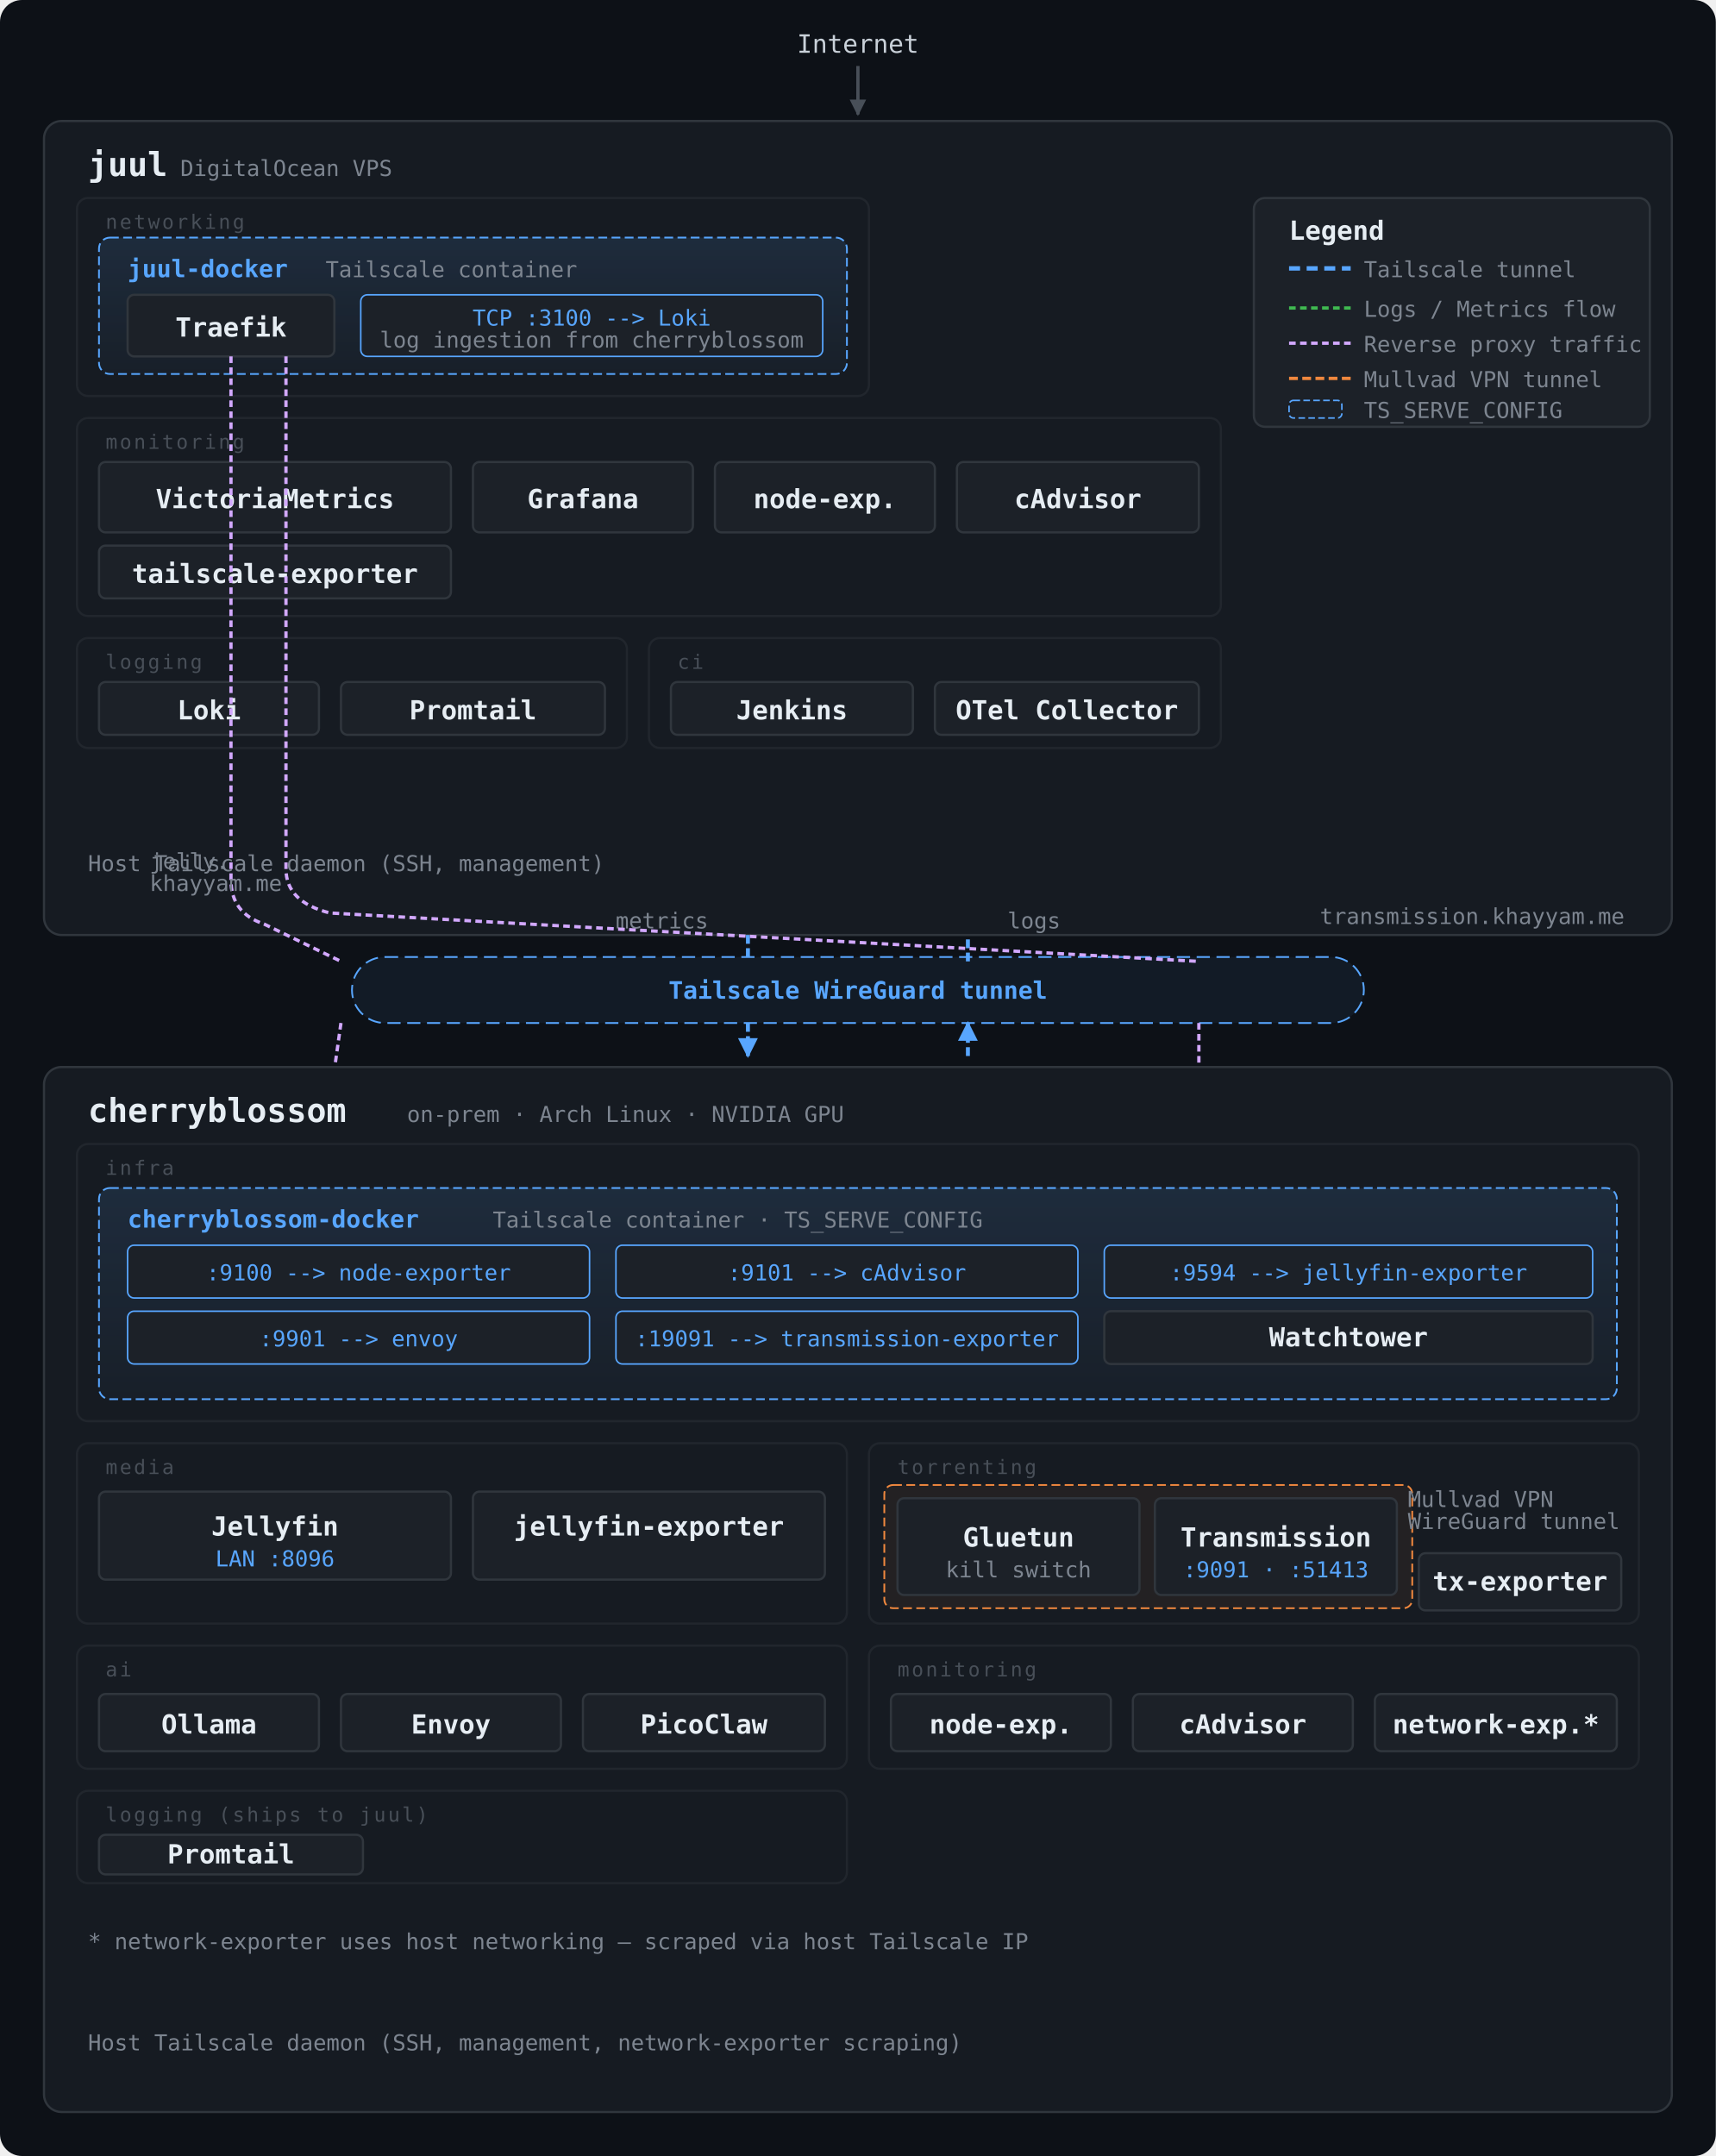
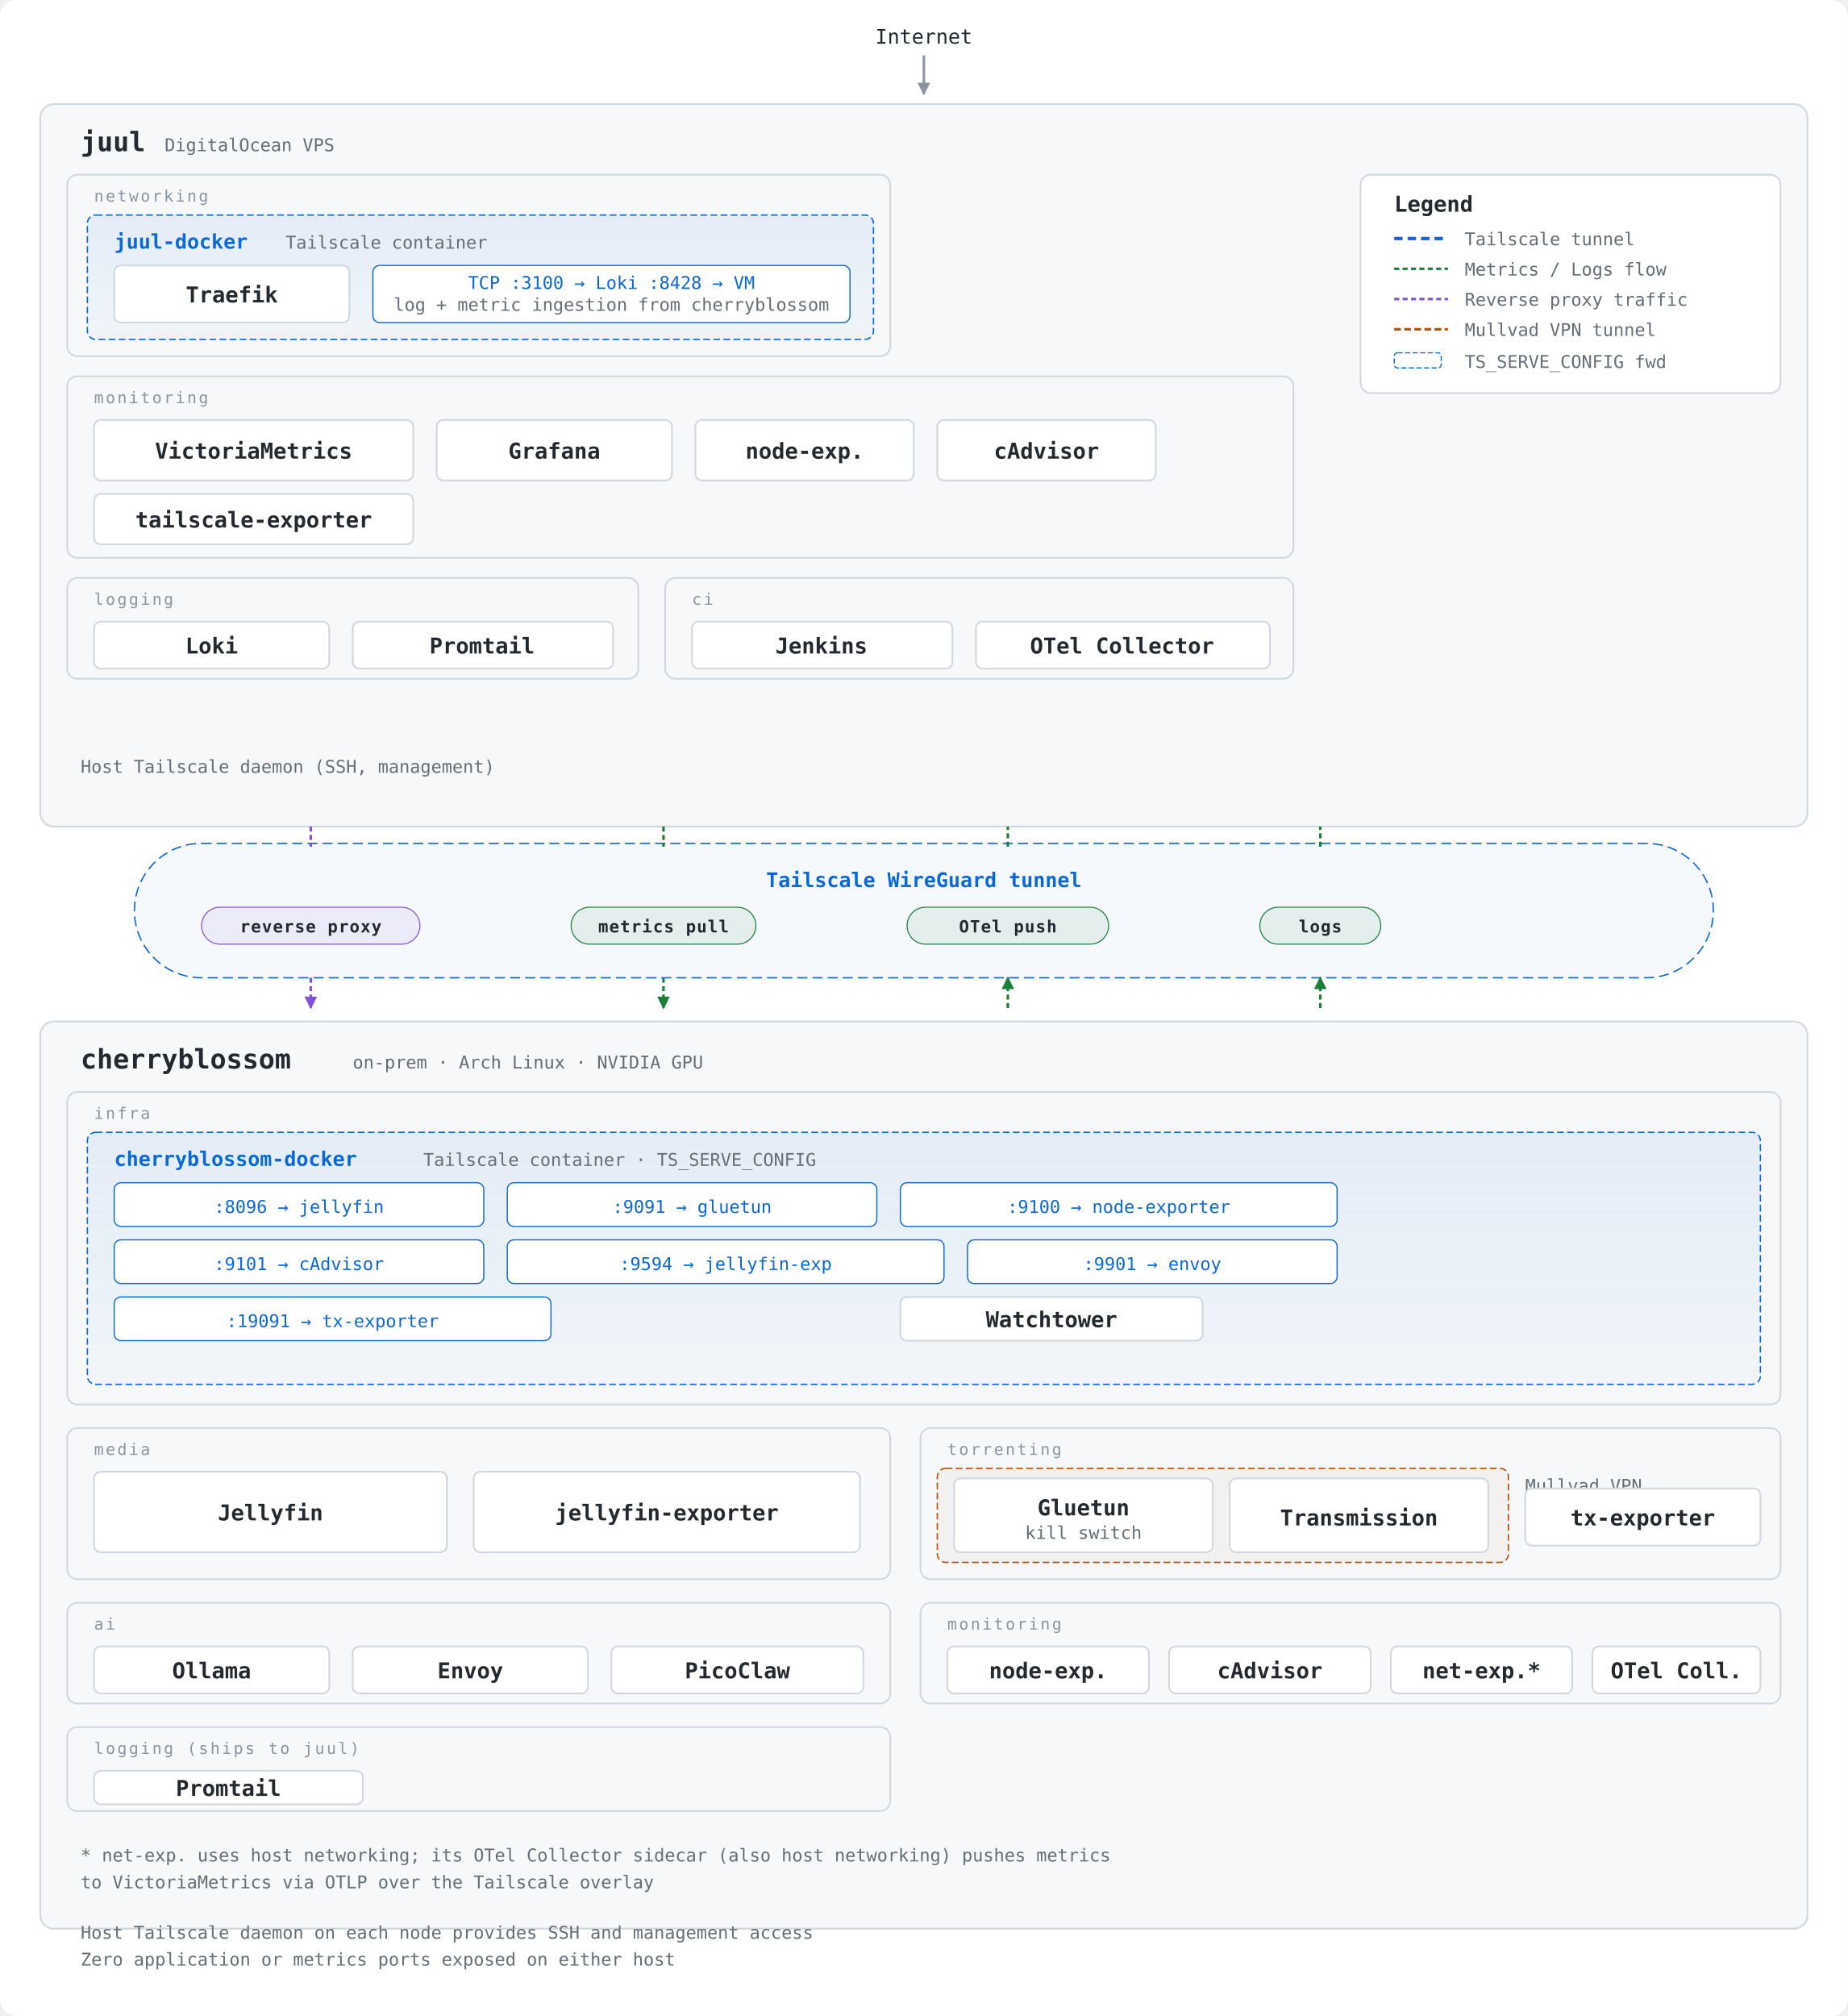
- <svg xmlns="http://www.w3.org/2000/svg" viewBox="0 0 780 980" font-family="'SF Mono', 'Fira Code', 'Cascadia Code', monospace">
+ <svg xmlns="http://www.w3.org/2000/svg" viewBox="0 0 1100 1200" font-family="'SF Mono', 'Fira Code', 'Cascadia Code', monospace">
  <defs>
    <marker id="arr" viewBox="0 0 10 10" refX="9" refY="5" markerWidth="5" markerHeight="5" orient="auto-start-reverse">
-       <path d="M0 0L10 5L0 10z" fill="#484f58" />
+       <path d="M0 0L10 5L0 10z" fill="#8b949e" />
    </marker>
-     <marker id="arr-b" viewBox="0 0 10 10" refX="9" refY="5" markerWidth="5" markerHeight="5" orient="auto-start-reverse">
-       <path d="M0 0L10 5L0 10z" fill="#58a6ff" />
+     <marker id="arr-g" viewBox="0 0 10 10" refX="9" refY="5" markerWidth="5" markerHeight="5" orient="auto-start-reverse">
+       <path d="M0 0L10 5L0 10z" fill="#1a7f37" />
    </marker>
    <marker id="arr-p" viewBox="0 0 10 10" refX="9" refY="5" markerWidth="5" markerHeight="5" orient="auto-start-reverse">
-       <path d="M0 0L10 5L0 10z" fill="#d2a8ff" />
+       <path d="M0 0L10 5L0 10z" fill="#8250df" />
    </marker>
    <linearGradient id="tsg" x1="0" y1="0" x2="0" y2="1">
-       <stop offset="0%" stop-color="#58a6ff" stop-opacity="0.12" />
-       <stop offset="100%" stop-color="#58a6ff" stop-opacity="0.03" />
+       <stop offset="0%" stop-color="#0969da" stop-opacity="0.08" />
+       <stop offset="100%" stop-color="#0969da" stop-opacity="0.02" />
    </linearGradient>
  </defs>
  <style>
-     text { font-size: 11.5px; fill: #c9d1d9; }
-     .t { font-size: 12px; font-weight: bold; fill: #e6edf3; }
-     .sub { font-size: 10px; fill: #7d8590; }
-     .port { font-size: 10px; fill: #58a6ff; }
-     .nt { font-size: 15px; font-weight: bold; fill: #e6edf3; }
-     .tsl { font-size: 11px; font-weight: bold; fill: #58a6ff; }
-     .stack { font-size: 9px; fill: #484f58; text-transform: uppercase; letter-spacing: 1px; }
+     text { font-size: 12px; fill: #24292f; }
+     .t { font-size: 13px; font-weight: bold; fill: #24292f; }
+     .sub { font-size: 10.5px; fill: #656d76; }
+     .port { font-size: 10.5px; fill: #0969da; }
+     .nt { font-size: 16px; font-weight: bold; fill: #24292f; }
+     .tsl { font-size: 12px; font-weight: bold; fill: #0969da; }
+     .stack { font-size: 9.5px; fill: #8b949e; text-transform: uppercase; letter-spacing: 1.2px; }
+     .lane { font-size: 10px; font-weight: bold; letter-spacing: 0.5px; }
  </style>
-   <rect width="780" height="980" rx="10" fill="#0d1117" />
-   <text x="390" y="24" text-anchor="middle" fill="#7d8590" font-size="12">Internet</text>
-   <line x1="390" y1="30" x2="390" y2="52" stroke="#484f58" stroke-width="1.5" marker-end="url(#arr)" />
-   <rect x="20" y="55" width="740" height="370" rx="8" fill="#161b22" stroke="#30363d" stroke-width="1" />
-   <text x="40" y="80" class="nt">juul</text>
-   <text x="82" y="80" class="sub" font-size="11">DigitalOcean VPS</text>
-   <rect x="35" y="90" width="360" height="90" rx="5" fill="none" stroke="#21262d" stroke-width="1" />
-   <text x="48" y="104" class="stack">networking</text>
-   <rect x="45" y="108" width="340" height="62" rx="5" fill="url(#tsg)" stroke="#58a6ff" stroke-width="0.8" stroke-dasharray="4 2" />
-   <text x="58" y="126" class="tsl">juul-docker</text>
-   <text x="148" y="126" class="sub">Tailscale container</text>
-   <rect x="58" y="134" width="94" height="28" rx="3" fill="#1c2128" stroke="#30363d" />
-   <text x="105" y="153" text-anchor="middle" class="t">Traefik</text>
-   <rect x="164" y="134" width="210" height="28" rx="3" fill="#1c2128" stroke="#58a6ff" stroke-width="0.7" />
-   <text x="269" y="148" text-anchor="middle" class="port">TCP :3100 --&gt; Loki</text>
-   <text x="269" y="158" text-anchor="middle" class="sub">log ingestion from cherryblossom</text>
-   <rect x="35" y="190" width="520" height="90" rx="5" fill="none" stroke="#21262d" stroke-width="1" />
-   <text x="48" y="204" class="stack">monitoring</text>
-   <rect x="45" y="210" width="160" height="32" rx="3" fill="#1c2128" stroke="#30363d" />
-   <text x="125" y="231" text-anchor="middle" class="t">VictoriaMetrics</text>
-   <rect x="215" y="210" width="100" height="32" rx="3" fill="#1c2128" stroke="#30363d" />
-   <text x="265" y="231" text-anchor="middle" class="t">Grafana</text>
-   <rect x="325" y="210" width="100" height="32" rx="3" fill="#1c2128" stroke="#30363d" />
-   <text x="375" y="231" text-anchor="middle" class="t">node-exp.</text>
-   <rect x="435" y="210" width="110" height="32" rx="3" fill="#1c2128" stroke="#30363d" />
-   <text x="490" y="231" text-anchor="middle" class="t">cAdvisor</text>
-   <rect x="45" y="248" width="160" height="24" rx="3" fill="#1c2128" stroke="#30363d" />
-   <text x="125" y="265" text-anchor="middle" class="t">tailscale-exporter</text>
-   <rect x="35" y="290" width="250" height="50" rx="5" fill="none" stroke="#21262d" stroke-width="1" />
-   <text x="48" y="304" class="stack">logging</text>
-   <rect x="45" y="310" width="100" height="24" rx="3" fill="#1c2128" stroke="#30363d" />
-   <text x="95" y="327" text-anchor="middle" class="t">Loki</text>
-   <rect x="155" y="310" width="120" height="24" rx="3" fill="#1c2128" stroke="#30363d" />
-   <text x="215" y="327" text-anchor="middle" class="t">Promtail</text>
-   <rect x="295" y="290" width="260" height="50" rx="5" fill="none" stroke="#21262d" stroke-width="1" />
-   <text x="308" y="304" class="stack">ci</text>
-   <rect x="305" y="310" width="110" height="24" rx="3" fill="#1c2128" stroke="#30363d" />
-   <text x="360" y="327" text-anchor="middle" class="t">Jenkins</text>
-   <rect x="425" y="310" width="120" height="24" rx="3" fill="#1c2128" stroke="#30363d" />
-   <text x="485" y="327" text-anchor="middle" class="t">OTel Collector</text>
-   <rect x="570" y="90" width="180" height="104" rx="5" fill="#1c2128" stroke="#30363d" />
-   <text x="586" y="109" class="t" font-size="11">Legend</text>
-   <line x1="586" y1="122" x2="614" y2="122" stroke="#58a6ff" stroke-width="2" stroke-dasharray="5 3" />
-   <text x="620" y="126" class="sub">Tailscale tunnel</text>
-   <line x1="586" y1="140" x2="614" y2="140" stroke="#3fb950" stroke-width="1.5" stroke-dasharray="3 2" />
-   <text x="620" y="144" class="sub">Logs / Metrics flow</text>
-   <line x1="586" y1="156" x2="614" y2="156" stroke="#d2a8ff" stroke-width="1.5" stroke-dasharray="3 2" />
-   <text x="620" y="160" class="sub">Reverse proxy traffic</text>
-   <line x1="586" y1="172" x2="614" y2="172" stroke="#f0883e" stroke-width="1.5" stroke-dasharray="4 2" />
-   <text x="620" y="176" class="sub">Mullvad VPN tunnel</text>
-   <rect x="586" y="182" width="24" height="8" rx="2" fill="none" stroke="#58a6ff" stroke-width="0.7" stroke-dasharray="3 1.5" />
-   <text x="620" y="190" class="sub">TS_SERVE_CONFIG</text>
-   <text x="40" y="396" class="sub">Host Tailscale daemon (SSH, management)</text>
-   <rect x="160" y="435" width="460" height="30" rx="15" fill="#58a6ff" fill-opacity="0.07" stroke="#58a6ff" stroke-width="0.8" stroke-dasharray="6 3" />
-   <text x="390" y="454" text-anchor="middle" class="tsl" font-size="12">Tailscale WireGuard tunnel</text>
-   <line x1="340" y1="425" x2="340" y2="437" stroke="#58a6ff" stroke-width="1.8" stroke-dasharray="4 2" />
-   <line x1="340" y1="465" x2="340" y2="480" stroke="#58a6ff" stroke-width="1.8" stroke-dasharray="4 2" marker-end="url(#arr-b)" />
-   <line x1="440" y1="480" x2="440" y2="465" stroke="#58a6ff" stroke-width="1.8" stroke-dasharray="4 2" marker-end="url(#arr-b)" />
-   <line x1="440" y1="437" x2="440" y2="425" stroke="#58a6ff" stroke-width="1.8" stroke-dasharray="4 2" />
-   <text x="322" y="422" text-anchor="end" fill="#3fb950" class="sub" font-size="9">metrics</text>
-   <text x="458" y="422" fill="#3fb950" class="sub" font-size="9">logs</text>
-   <path d="M 105 162 L 105 400 Q 105 415 120 420 L 155 437" stroke="#d2a8ff" stroke-width="1.5" fill="none" stroke-dasharray="3 2" />
-   <path d="M 155 465 L 125 678" stroke="#d2a8ff" stroke-width="1.5" fill="none" stroke-dasharray="3 2" marker-end="url(#arr-p)" />
-   <text x="68" y="395" fill="#d2a8ff" class="sub" font-size="9">jelly.</text>
-   <text x="68" y="405" fill="#d2a8ff" class="sub" font-size="9">khayyam.me</text>
-   <path d="M 130 162 L 130 395 Q 130 410 150 415 L 545 437" stroke="#d2a8ff" stroke-width="1.5" fill="none" stroke-dasharray="3 2" />
-   <path d="M 545 465 L 545 678" stroke="#d2a8ff" stroke-width="1.5" fill="none" stroke-dasharray="3 2" marker-end="url(#arr-p)" />
-   <text x="600" y="420" fill="#d2a8ff" class="sub" font-size="9">transmission.khayyam.me</text>
-   <rect x="20" y="485" width="740" height="475" rx="8" fill="#161b22" stroke="#30363d" stroke-width="1" />
-   <text x="40" y="510" class="nt">cherryblossom</text>
-   <text x="185" y="510" class="sub" font-size="11">on-prem · Arch Linux · NVIDIA GPU</text>
-   <rect x="35" y="520" width="710" height="126" rx="5" fill="none" stroke="#21262d" stroke-width="1" />
-   <text x="48" y="534" class="stack">infra</text>
-   <rect x="45" y="540" width="690" height="96" rx="5" fill="url(#tsg)" stroke="#58a6ff" stroke-width="0.8" stroke-dasharray="4 2" />
-   <text x="58" y="558" class="tsl">cherryblossom-docker</text>
-   <text x="224" y="558" class="sub">Tailscale container · TS_SERVE_CONFIG</text>
-   <rect x="58" y="566" width="210" height="24" rx="3" fill="#1c2128" stroke="#58a6ff" stroke-width="0.7" />
-   <text x="163" y="582" text-anchor="middle" class="port">:9100 --&gt; node-exporter</text>
-   <rect x="280" y="566" width="210" height="24" rx="3" fill="#1c2128" stroke="#58a6ff" stroke-width="0.7" />
-   <text x="385" y="582" text-anchor="middle" class="port">:9101 --&gt; cAdvisor</text>
-   <rect x="502" y="566" width="222" height="24" rx="3" fill="#1c2128" stroke="#58a6ff" stroke-width="0.7" />
-   <text x="613" y="582" text-anchor="middle" class="port">:9594 --&gt; jellyfin-exporter</text>
-   <rect x="58" y="596" width="210" height="24" rx="3" fill="#1c2128" stroke="#58a6ff" stroke-width="0.7" />
-   <text x="163" y="612" text-anchor="middle" class="port">:9901 --&gt; envoy</text>
-   <rect x="280" y="596" width="210" height="24" rx="3" fill="#1c2128" stroke="#58a6ff" stroke-width="0.7" />
-   <text x="385" y="612" text-anchor="middle" class="port">:19091 --&gt; transmission-exporter</text>
-   <rect x="502" y="596" width="222" height="24" rx="3" fill="#1c2128" stroke="#30363d" />
-   <text x="613" y="612" text-anchor="middle" class="t">Watchtower</text>
-   <rect x="35" y="656" width="350" height="82" rx="5" fill="none" stroke="#21262d" stroke-width="1" />
-   <text x="48" y="670" class="stack">media</text>
-   <rect x="45" y="678" width="160" height="40" rx="3" fill="#1c2128" stroke="#30363d" />
-   <text x="125" y="698" text-anchor="middle" class="t">Jellyfin</text>
-   <text x="125" y="712" text-anchor="middle" class="port">LAN :8096</text>
-   <rect x="215" y="678" width="160" height="40" rx="3" fill="#1c2128" stroke="#30363d" />
-   <text x="295" y="698" text-anchor="middle" class="t">jellyfin-exporter</text>
-   <rect x="395" y="656" width="350" height="82" rx="5" fill="none" stroke="#21262d" stroke-width="1" />
-   <text x="408" y="670" class="stack">torrenting</text>
-   <rect x="402" y="675" width="240" height="56" rx="4" fill="#f0883e" fill-opacity="0.06" stroke="#f0883e" stroke-width="0.8" stroke-dasharray="4 2" />
-   <text x="640" y="685" fill="#f0883e" class="sub" font-size="8">Mullvad VPN</text>
-   <text x="640" y="695" fill="#f0883e" class="sub" font-size="8">WireGuard tunnel</text>
-   <rect x="408" y="681" width="110" height="44" rx="3" fill="#1c2128" stroke="#30363d" />
-   <text x="463" y="703" text-anchor="middle" class="t">Gluetun</text>
-   <text x="463" y="717" text-anchor="middle" class="sub">kill switch</text>
-   <rect x="525" y="681" width="110" height="44" rx="3" fill="#1c2128" stroke="#30363d" />
-   <text x="580" y="703" text-anchor="middle" class="t">Transmission</text>
-   <text x="580" y="717" text-anchor="middle" class="port">:9091 · :51413</text>
-   <rect x="645" y="706" width="92" height="26" rx="3" fill="#1c2128" stroke="#30363d" />
-   <text x="691" y="723" text-anchor="middle" class="t" font-size="9">tx-exporter</text>
-   <rect x="35" y="748" width="350" height="56" rx="5" fill="none" stroke="#21262d" stroke-width="1" />
-   <text x="48" y="762" class="stack">ai</text>
-   <rect x="45" y="770" width="100" height="26" rx="3" fill="#1c2128" stroke="#30363d" />
-   <text x="95" y="788" text-anchor="middle" class="t">Ollama</text>
-   <rect x="155" y="770" width="100" height="26" rx="3" fill="#1c2128" stroke="#30363d" />
-   <text x="205" y="788" text-anchor="middle" class="t">Envoy</text>
-   <rect x="265" y="770" width="110" height="26" rx="3" fill="#1c2128" stroke="#30363d" />
-   <text x="320" y="788" text-anchor="middle" class="t">PicoClaw</text>
-   <rect x="395" y="748" width="350" height="56" rx="5" fill="none" stroke="#21262d" stroke-width="1" />
-   <text x="408" y="762" class="stack">monitoring</text>
-   <rect x="405" y="770" width="100" height="26" rx="3" fill="#1c2128" stroke="#30363d" />
-   <text x="455" y="788" text-anchor="middle" class="t">node-exp.</text>
-   <rect x="515" y="770" width="100" height="26" rx="3" fill="#1c2128" stroke="#30363d" />
-   <text x="565" y="788" text-anchor="middle" class="t">cAdvisor</text>
-   <rect x="625" y="770" width="110" height="26" rx="3" fill="#1c2128" stroke="#30363d" />
-   <text x="680" y="788" text-anchor="middle" class="t" font-size="10">network-exp.*</text>
-   <rect x="35" y="814" width="350" height="42" rx="5" fill="none" stroke="#21262d" stroke-width="1" />
-   <text x="48" y="828" class="stack">logging (ships to juul)</text>
-   <rect x="45" y="834" width="120" height="18" rx="3" fill="#1c2128" stroke="#30363d" />
-   <text x="105" y="847" text-anchor="middle" class="t" font-size="10">Promtail</text>
-   <text x="40" y="886" class="sub">* network-exporter uses host networking — scraped via host Tailscale IP</text>
-   <text x="40" y="932" class="sub">Host Tailscale daemon (SSH, management, network-exporter scraping)</text>
+   <rect width="1100" height="1200" rx="10" fill="#ffffff" />
+   <text x="550" y="26" text-anchor="middle" fill="#656d76" font-size="13">Internet</text>
+   <line x1="550" y1="33" x2="550" y2="56" stroke="#8b949e" stroke-width="1.5" marker-end="url(#arr)" />
+   <rect x="24" y="62" width="1052" height="430" rx="8" fill="#f6f8fa" stroke="#d0d7de" stroke-width="1" />
+   <text x="48" y="90" class="nt">juul</text>
+   <text x="98" y="90" class="sub" font-size="12">DigitalOcean VPS</text>
+   <rect x="40" y="104" width="490" height="108" rx="6" fill="none" stroke="#d0d7de" stroke-width="1" />
+   <text x="56" y="120" class="stack">networking</text>
+   <rect x="52" y="128" width="468" height="74" rx="5" fill="url(#tsg)" stroke="#0969da" stroke-width="0.8" stroke-dasharray="4 2" />
+   <text x="68" y="148" class="tsl">juul-docker</text>
+   <text x="170" y="148" class="sub">Tailscale container</text>
+   <rect x="68" y="158" width="140" height="34" rx="4" fill="#ffffff" stroke="#d0d7de" />
+   <text x="138" y="180" text-anchor="middle" class="t">Traefik</text>
+   <rect x="222" y="158" width="284" height="34" rx="4" fill="#ffffff" stroke="#0969da" stroke-width="0.7" />
+   <text x="364" y="172" text-anchor="middle" class="port">TCP :3100 → Loki  :8428 → VM</text>
+   <text x="364" y="185" text-anchor="middle" class="sub">log + metric ingestion from cherryblossom</text>
+   <rect x="40" y="224" width="730" height="108" rx="6" fill="none" stroke="#d0d7de" stroke-width="1" />
+   <text x="56" y="240" class="stack">monitoring</text>
+   <rect x="56" y="250" width="190" height="36" rx="4" fill="#ffffff" stroke="#d0d7de" />
+   <text x="151" y="273" text-anchor="middle" class="t">VictoriaMetrics</text>
+   <rect x="260" y="250" width="140" height="36" rx="4" fill="#ffffff" stroke="#d0d7de" />
+   <text x="330" y="273" text-anchor="middle" class="t">Grafana</text>
+   <rect x="414" y="250" width="130" height="36" rx="4" fill="#ffffff" stroke="#d0d7de" />
+   <text x="479" y="273" text-anchor="middle" class="t">node-exp.</text>
+   <rect x="558" y="250" width="130" height="36" rx="4" fill="#ffffff" stroke="#d0d7de" />
+   <text x="623" y="273" text-anchor="middle" class="t">cAdvisor</text>
+   <rect x="56" y="294" width="190" height="30" rx="4" fill="#ffffff" stroke="#d0d7de" />
+   <text x="151" y="314" text-anchor="middle" class="t">tailscale-exporter</text>
+   <rect x="40" y="344" width="340" height="60" rx="6" fill="none" stroke="#d0d7de" stroke-width="1" />
+   <text x="56" y="360" class="stack">logging</text>
+   <rect x="56" y="370" width="140" height="28" rx="4" fill="#ffffff" stroke="#d0d7de" />
+   <text x="126" y="389" text-anchor="middle" class="t">Loki</text>
+   <rect x="210" y="370" width="155" height="28" rx="4" fill="#ffffff" stroke="#d0d7de" />
+   <text x="287" y="389" text-anchor="middle" class="t">Promtail</text>
+   <rect x="396" y="344" width="374" height="60" rx="6" fill="none" stroke="#d0d7de" stroke-width="1" />
+   <text x="412" y="360" class="stack">ci</text>
+   <rect x="412" y="370" width="155" height="28" rx="4" fill="#ffffff" stroke="#d0d7de" />
+   <text x="489" y="389" text-anchor="middle" class="t">Jenkins</text>
+   <rect x="581" y="370" width="175" height="28" rx="4" fill="#ffffff" stroke="#d0d7de" />
+   <text x="668" y="389" text-anchor="middle" class="t">OTel Collector</text>
+   <rect x="810" y="104" width="250" height="130" rx="6" fill="#ffffff" stroke="#d0d7de" />
+   <text x="830" y="126" class="t" font-size="12">Legend</text>
+   <line x1="830" y1="142" x2="862" y2="142" stroke="#0969da" stroke-width="2" stroke-dasharray="5 3" />
+   <text x="872" y="146" class="sub">Tailscale tunnel</text>
+   <line x1="830" y1="160" x2="862" y2="160" stroke="#1a7f37" stroke-width="1.5" stroke-dasharray="3 2" />
+   <text x="872" y="164" class="sub">Metrics / Logs flow</text>
+   <line x1="830" y1="178" x2="862" y2="178" stroke="#8250df" stroke-width="1.5" stroke-dasharray="3 2" />
+   <text x="872" y="182" class="sub">Reverse proxy traffic</text>
+   <line x1="830" y1="196" x2="862" y2="196" stroke="#bc4c00" stroke-width="1.5" stroke-dasharray="4 2" />
+   <text x="872" y="200" class="sub">Mullvad VPN tunnel</text>
+   <rect x="830" y="210" width="28" height="9" rx="2" fill="none" stroke="#0969da" stroke-width="0.7" stroke-dasharray="3 1.5" />
+   <text x="872" y="219" class="sub">TS_SERVE_CONFIG fwd</text>
+   <text x="48" y="460" class="sub">Host Tailscale daemon (SSH, management)</text>
+   <rect x="80" y="502" width="940" height="80" rx="40" fill="#0969da" fill-opacity="0.04" stroke="#0969da" stroke-width="0.8" stroke-dasharray="6 3" />
+   <text x="550" y="528" text-anchor="middle" class="tsl" font-size="13">Tailscale WireGuard tunnel</text>
+   <rect x="120" y="540" width="130" height="22" rx="11" fill="#8250df" fill-opacity="0.08" stroke="#8250df" stroke-width="0.6" />
+   <text x="185" y="555" text-anchor="middle" class="lane" fill="#8250df">reverse proxy</text>
+   <rect x="340" y="540" width="110" height="22" rx="11" fill="#1a7f37" fill-opacity="0.08" stroke="#1a7f37" stroke-width="0.6" />
+   <text x="395" y="555" text-anchor="middle" class="lane" fill="#1a7f37">metrics pull</text>
+   <rect x="540" y="540" width="120" height="22" rx="11" fill="#1a7f37" fill-opacity="0.08" stroke="#1a7f37" stroke-width="0.6" />
+   <text x="600" y="555" text-anchor="middle" class="lane" fill="#1a7f37">OTel push</text>
+   <rect x="750" y="540" width="72" height="22" rx="11" fill="#1a7f37" fill-opacity="0.08" stroke="#1a7f37" stroke-width="0.6" />
+   <text x="786" y="555" text-anchor="middle" class="lane" fill="#1a7f37">logs</text>
+   <line x1="185" y1="492" x2="185" y2="504" stroke="#8250df" stroke-width="1.5" stroke-dasharray="3 2" />
+   <line x1="185" y1="582" x2="185" y2="600" stroke="#8250df" stroke-width="1.5" stroke-dasharray="3 2" marker-end="url(#arr-p)" />
+   <line x1="395" y1="492" x2="395" y2="504" stroke="#1a7f37" stroke-width="1.5" stroke-dasharray="3 2" />
+   <line x1="395" y1="582" x2="395" y2="600" stroke="#1a7f37" stroke-width="1.5" stroke-dasharray="3 2" marker-end="url(#arr-g)" />
+   <line x1="600" y1="600" x2="600" y2="582" stroke="#1a7f37" stroke-width="1.5" stroke-dasharray="3 2" marker-end="url(#arr-g)" />
+   <line x1="600" y1="504" x2="600" y2="492" stroke="#1a7f37" stroke-width="1.5" stroke-dasharray="3 2" />
+   <line x1="786" y1="600" x2="786" y2="582" stroke="#1a7f37" stroke-width="1.5" stroke-dasharray="3 2" marker-end="url(#arr-g)" />
+   <line x1="786" y1="504" x2="786" y2="492" stroke="#1a7f37" stroke-width="1.5" stroke-dasharray="3 2" />
+   <rect x="24" y="608" width="1052" height="540" rx="8" fill="#f6f8fa" stroke="#d0d7de" stroke-width="1" />
+   <text x="48" y="636" class="nt">cherryblossom</text>
+   <text x="210" y="636" class="sub" font-size="12">on-prem · Arch Linux · NVIDIA GPU</text>
+   <rect x="40" y="650" width="1020" height="186" rx="6" fill="none" stroke="#d0d7de" stroke-width="1" />
+   <text x="56" y="666" class="stack">infra</text>
+   <rect x="52" y="674" width="996" height="150" rx="5" fill="url(#tsg)" stroke="#0969da" stroke-width="0.8" stroke-dasharray="4 2" />
+   <text x="68" y="694" class="tsl">cherryblossom-docker</text>
+   <text x="252" y="694" class="sub">Tailscale container · TS_SERVE_CONFIG</text>
+   <rect x="68" y="704" width="220" height="26" rx="4" fill="#ffffff" stroke="#0969da" stroke-width="0.7" />
+   <text x="178" y="722" text-anchor="middle" class="port">:8096 → jellyfin</text>
+   <rect x="302" y="704" width="220" height="26" rx="4" fill="#ffffff" stroke="#0969da" stroke-width="0.7" />
+   <text x="412" y="722" text-anchor="middle" class="port">:9091 → gluetun</text>
+   <rect x="536" y="704" width="260" height="26" rx="4" fill="#ffffff" stroke="#0969da" stroke-width="0.7" />
+   <text x="666" y="722" text-anchor="middle" class="port">:9100 → node-exporter</text>
+   <rect x="68" y="738" width="220" height="26" rx="4" fill="#ffffff" stroke="#0969da" stroke-width="0.7" />
+   <text x="178" y="756" text-anchor="middle" class="port">:9101 → cAdvisor</text>
+   <rect x="302" y="738" width="260" height="26" rx="4" fill="#ffffff" stroke="#0969da" stroke-width="0.7" />
+   <text x="432" y="756" text-anchor="middle" class="port">:9594 → jellyfin-exp</text>
+   <rect x="576" y="738" width="220" height="26" rx="4" fill="#ffffff" stroke="#0969da" stroke-width="0.7" />
+   <text x="686" y="756" text-anchor="middle" class="port">:9901 → envoy</text>
+   <rect x="68" y="772" width="260" height="26" rx="4" fill="#ffffff" stroke="#0969da" stroke-width="0.7" />
+   <text x="198" y="790" text-anchor="middle" class="port">:19091 → tx-exporter</text>
+   <rect x="536" y="772" width="180" height="26" rx="4" fill="#ffffff" stroke="#d0d7de" />
+   <text x="626" y="790" text-anchor="middle" class="t">Watchtower</text>
+   <rect x="40" y="850" width="490" height="90" rx="6" fill="none" stroke="#d0d7de" stroke-width="1" />
+   <text x="56" y="866" class="stack">media</text>
+   <rect x="56" y="876" width="210" height="48" rx="4" fill="#ffffff" stroke="#d0d7de" />
+   <text x="161" y="905" text-anchor="middle" class="t">Jellyfin</text>
+   <rect x="282" y="876" width="230" height="48" rx="4" fill="#ffffff" stroke="#d0d7de" />
+   <text x="397" y="905" text-anchor="middle" class="t">jellyfin-exporter</text>
+   <rect x="548" y="850" width="512" height="90" rx="6" fill="none" stroke="#d0d7de" stroke-width="1" />
+   <text x="564" y="866" class="stack">torrenting</text>
+   <rect x="558" y="874" width="340" height="56" rx="5" fill="#bc4c00" fill-opacity="0.04" stroke="#bc4c00" stroke-width="0.8" stroke-dasharray="4 2" />
+   <text x="908" y="888" fill="#bc4c00" class="sub" font-size="9">Mullvad VPN</text>
+   <text x="908" y="900" fill="#bc4c00" class="sub" font-size="9">WireGuard tunnel</text>
+   <rect x="568" y="880" width="154" height="44" rx="4" fill="#ffffff" stroke="#d0d7de" />
+   <text x="645" y="902" text-anchor="middle" class="t">Gluetun</text>
+   <text x="645" y="916" text-anchor="middle" class="sub">kill switch</text>
+   <rect x="732" y="880" width="154" height="44" rx="4" fill="#ffffff" stroke="#d0d7de" />
+   <text x="809" y="908" text-anchor="middle" class="t">Transmission</text>
+   <rect x="908" y="886" width="140" height="34" rx="4" fill="#ffffff" stroke="#d0d7de" />
+   <text x="978" y="908" text-anchor="middle" class="t" font-size="11">tx-exporter</text>
+   <rect x="40" y="954" width="490" height="60" rx="6" fill="none" stroke="#d0d7de" stroke-width="1" />
+   <text x="56" y="970" class="stack">ai</text>
+   <rect x="56" y="980" width="140" height="28" rx="4" fill="#ffffff" stroke="#d0d7de" />
+   <text x="126" y="999" text-anchor="middle" class="t">Ollama</text>
+   <rect x="210" y="980" width="140" height="28" rx="4" fill="#ffffff" stroke="#d0d7de" />
+   <text x="280" y="999" text-anchor="middle" class="t">Envoy</text>
+   <rect x="364" y="980" width="150" height="28" rx="4" fill="#ffffff" stroke="#d0d7de" />
+   <text x="439" y="999" text-anchor="middle" class="t">PicoClaw</text>
+   <rect x="548" y="954" width="512" height="60" rx="6" fill="none" stroke="#d0d7de" stroke-width="1" />
+   <text x="564" y="970" class="stack">monitoring</text>
+   <rect x="564" y="980" width="120" height="28" rx="4" fill="#ffffff" stroke="#d0d7de" />
+   <text x="624" y="999" text-anchor="middle" class="t">node-exp.</text>
+   <rect x="696" y="980" width="120" height="28" rx="4" fill="#ffffff" stroke="#d0d7de" />
+   <text x="756" y="999" text-anchor="middle" class="t">cAdvisor</text>
+   <rect x="828" y="980" width="108" height="28" rx="4" fill="#ffffff" stroke="#d0d7de" />
+   <text x="882" y="999" text-anchor="middle" class="t" font-size="11">net-exp.*</text>
+   <rect x="948" y="980" width="100" height="28" rx="4" fill="#ffffff" stroke="#d0d7de" />
+   <text x="998" y="999" text-anchor="middle" class="t" font-size="10">OTel Coll.</text>
+   <rect x="40" y="1028" width="490" height="50" rx="6" fill="none" stroke="#d0d7de" stroke-width="1" />
+   <text x="56" y="1044" class="stack">logging (ships to juul)</text>
+   <rect x="56" y="1054" width="160" height="20" rx="4" fill="#ffffff" stroke="#d0d7de" />
+   <text x="136" y="1069" text-anchor="middle" class="t" font-size="11">Promtail</text>
+   <text x="48" y="1108" class="sub">* net-exp. uses host networking; its OTel Collector sidecar (also host networking) pushes metrics</text>
+   <text x="48" y="1124" class="sub">  to VictoriaMetrics via OTLP over the Tailscale overlay</text>
+   <text x="48" y="1154" class="sub">Host Tailscale daemon on each node provides SSH and management access</text>
+   <text x="48" y="1170" class="sub">Zero application or metrics ports exposed on either host</text>
</svg>
